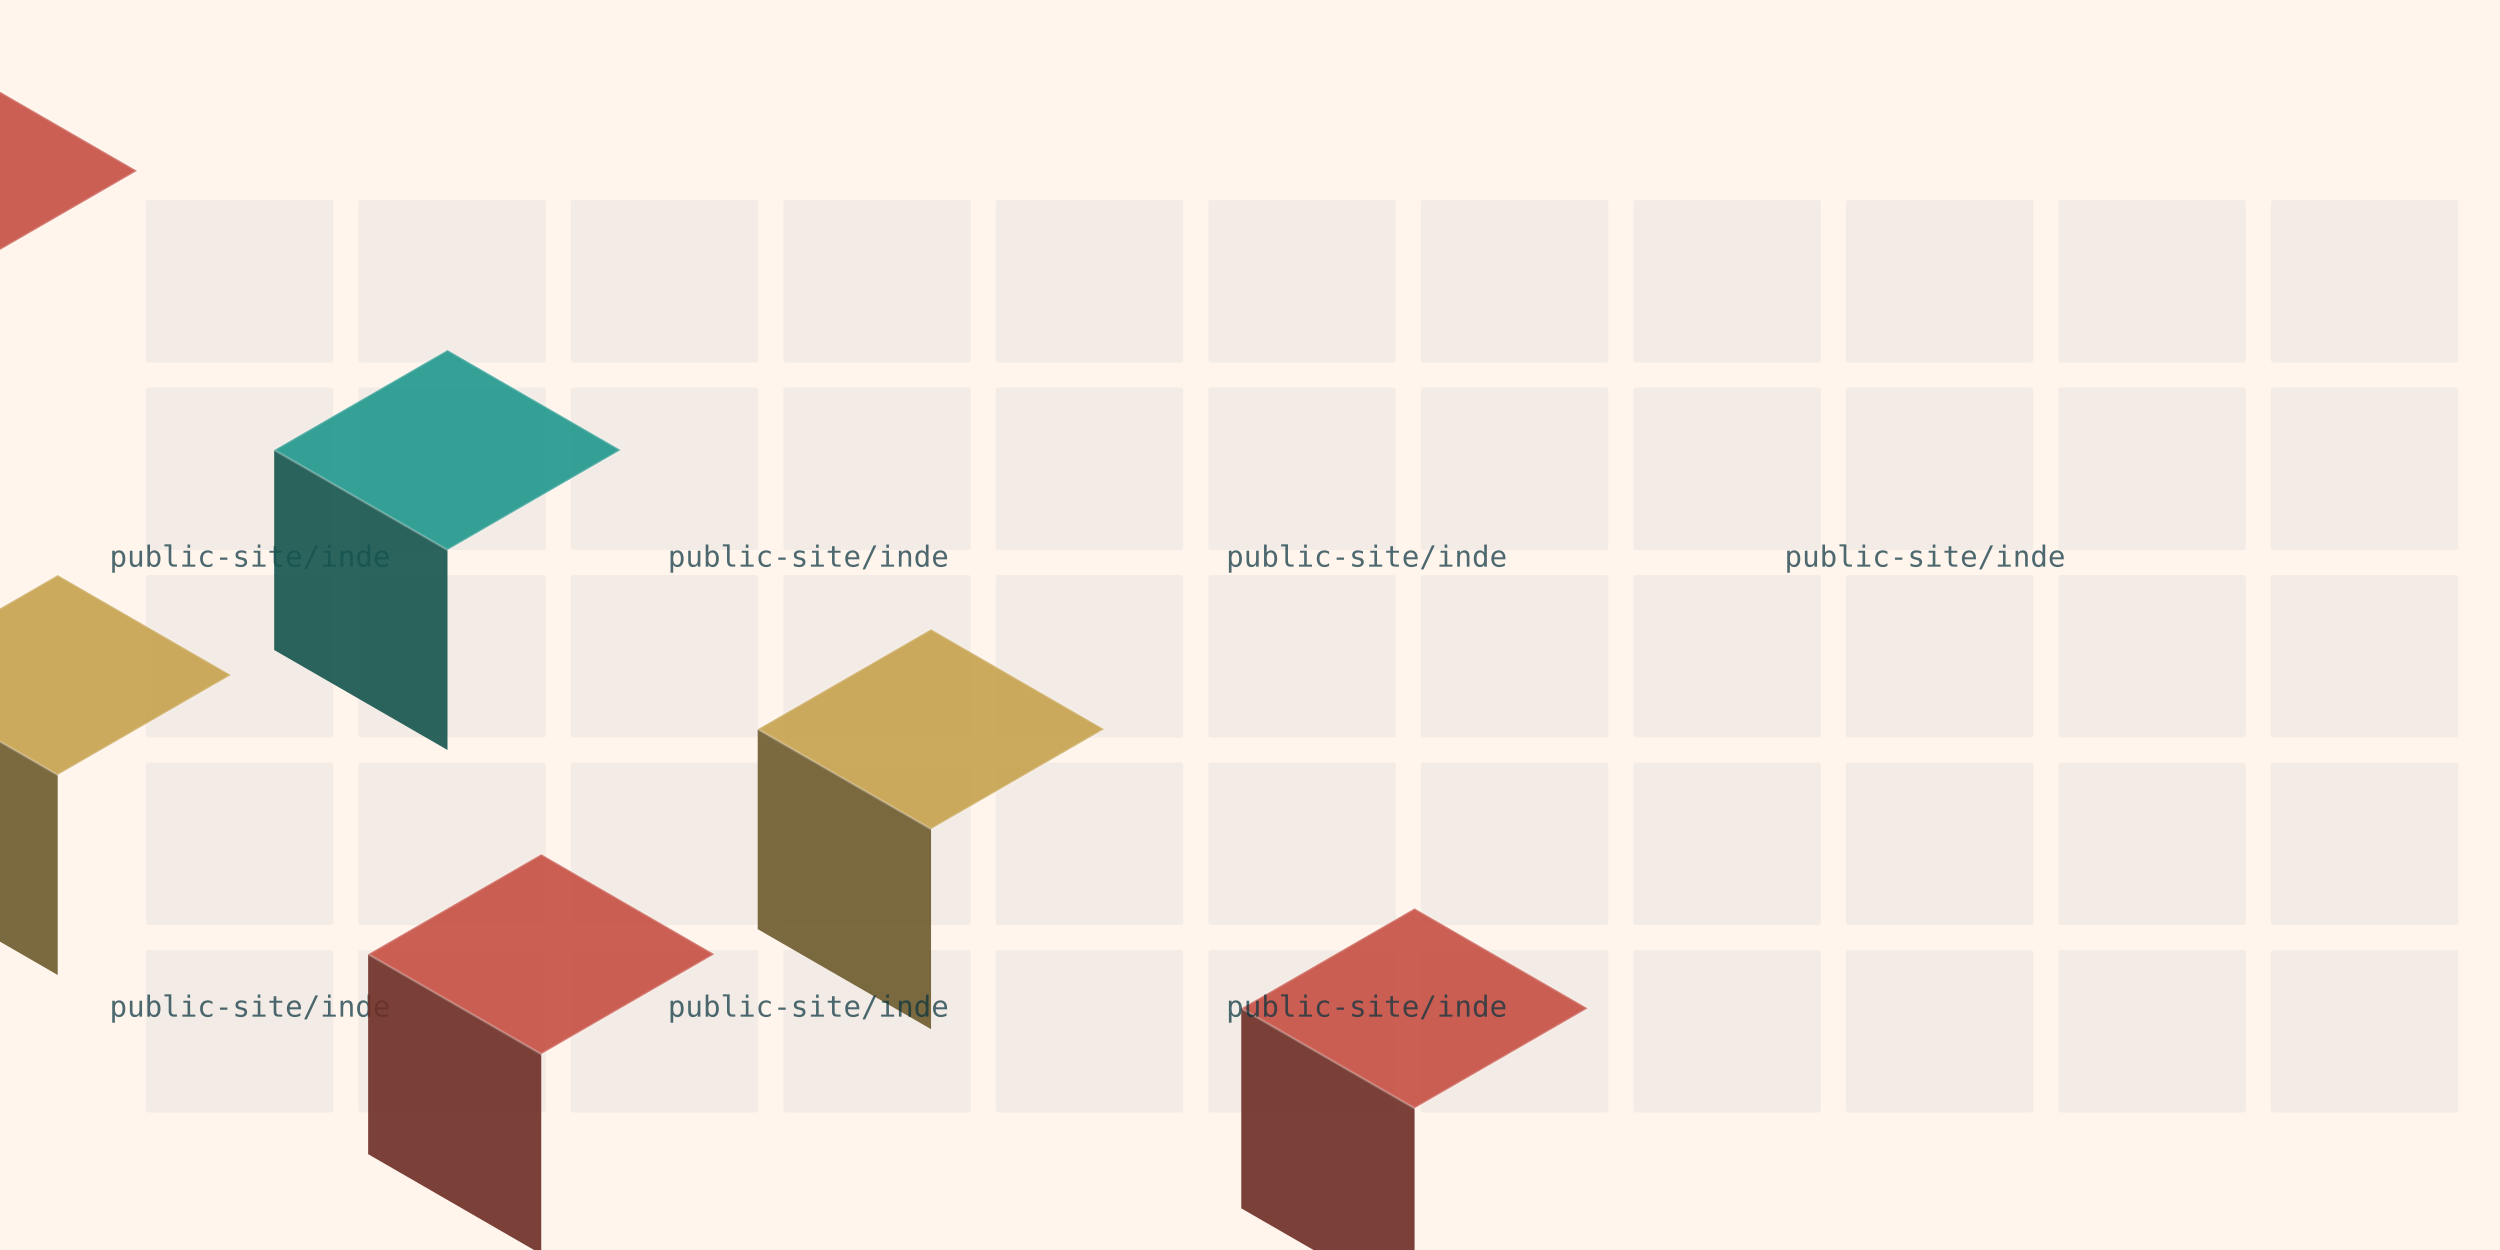
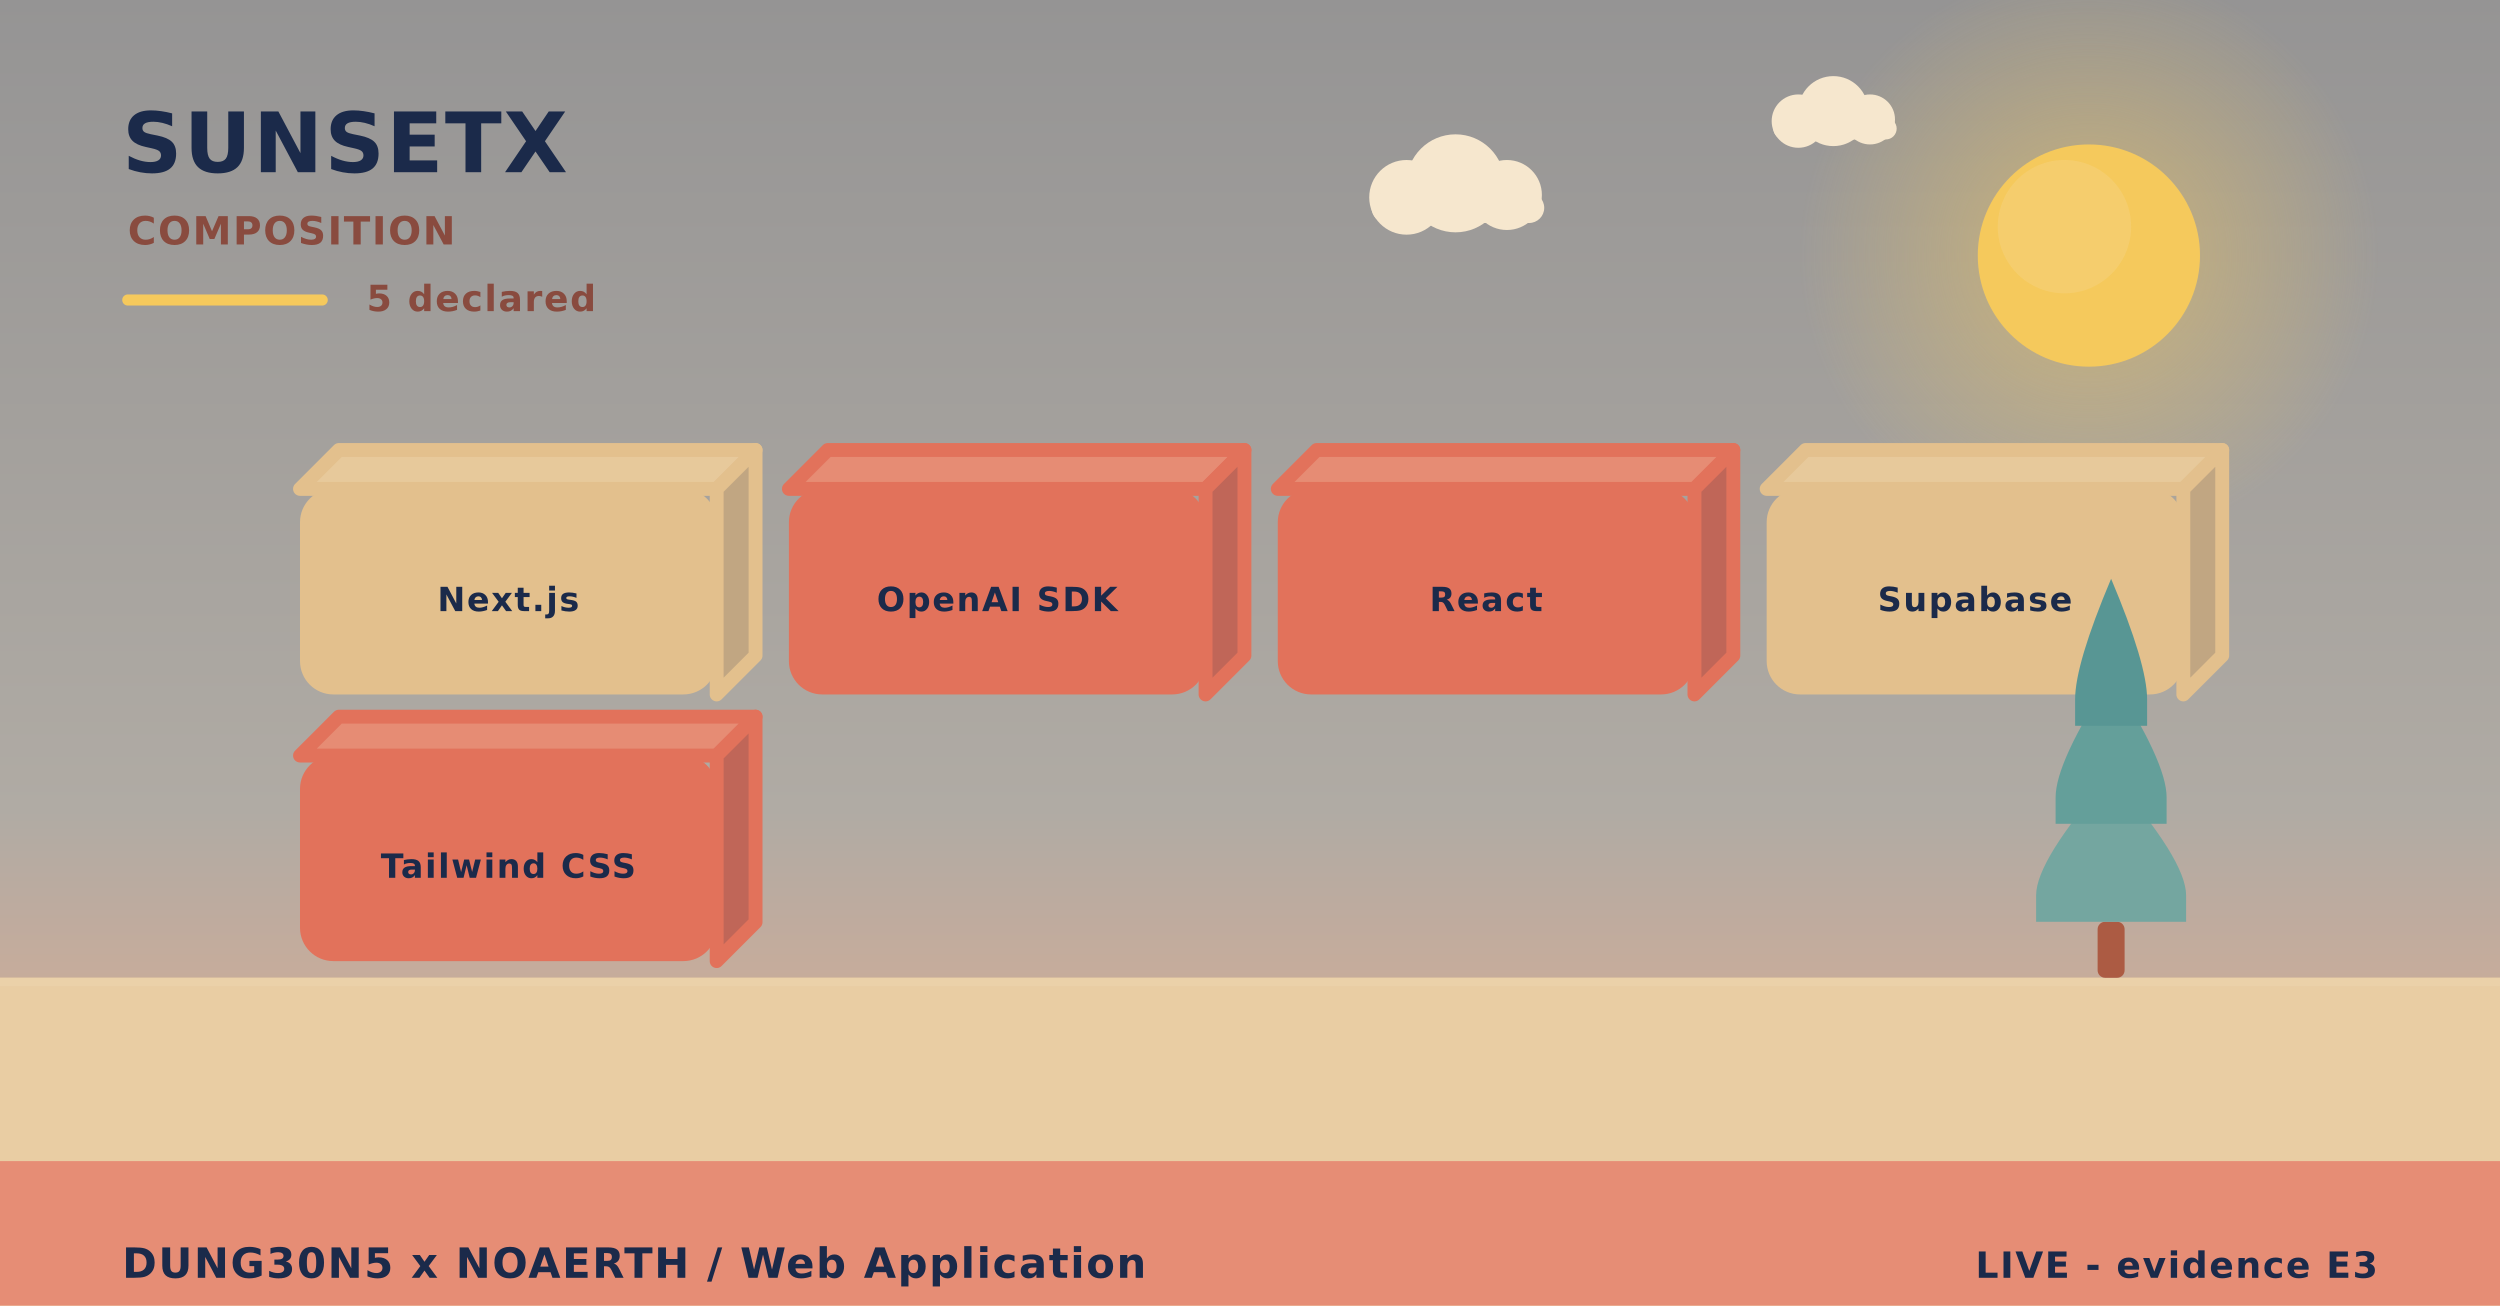
- <svg xmlns="http://www.w3.org/2000/svg" viewBox="0 0 1200 600" width="1200" height="600" role="img" aria-label="SUNSETX component map">
-   <rect width="1200" height="600" fill="#fff5ed" />
-   <defs>
-     <linearGradient id="gc" x1="0" y1="0" x2="1" y2="1">
-       <stop offset="0%" stop-color="#c75346" />
-       <stop offset="100%" stop-color="#24998e" />
-     </linearGradient>
-   </defs>
-   <rect x="70.00" y="96.00" width="90.00" height="78.00" rx="1.20" fill="#09343f" opacity="0.05" />
-   <rect x="172.00" y="96.00" width="90.00" height="78.00" rx="1.20" fill="#09343f" opacity="0.05" />
-   <rect x="274.00" y="96.00" width="90.00" height="78.00" rx="1.20" fill="#09343f" opacity="0.05" />
-   <rect x="376.00" y="96.00" width="90.00" height="78.00" rx="1.20" fill="#09343f" opacity="0.05" />
-   <rect x="478.00" y="96.00" width="90.00" height="78.00" rx="1.20" fill="#09343f" opacity="0.05" />
-   <rect x="580.00" y="96.00" width="90.00" height="78.00" rx="1.20" fill="#09343f" opacity="0.05" />
-   <rect x="682.00" y="96.00" width="90.00" height="78.00" rx="1.20" fill="#09343f" opacity="0.05" />
-   <rect x="784.00" y="96.00" width="90.00" height="78.00" rx="1.20" fill="#09343f" opacity="0.05" />
-   <rect x="886.00" y="96.00" width="90.00" height="78.00" rx="1.20" fill="#09343f" opacity="0.05" />
-   <rect x="988.00" y="96.00" width="90.00" height="78.00" rx="1.20" fill="#09343f" opacity="0.05" />
-   <rect x="1090.00" y="96.00" width="90.00" height="78.00" rx="1.20" fill="#09343f" opacity="0.05" />
-   <rect x="70.00" y="186.00" width="90.00" height="78.00" rx="1.20" fill="#09343f" opacity="0.05" />
-   <rect x="172.00" y="186.00" width="90.00" height="78.00" rx="1.20" fill="#09343f" opacity="0.05" />
-   <rect x="274.00" y="186.00" width="90.00" height="78.00" rx="1.20" fill="#09343f" opacity="0.05" />
-   <rect x="376.00" y="186.00" width="90.00" height="78.00" rx="1.20" fill="#09343f" opacity="0.05" />
-   <rect x="478.00" y="186.00" width="90.00" height="78.00" rx="1.20" fill="#09343f" opacity="0.05" />
-   <rect x="580.00" y="186.00" width="90.00" height="78.00" rx="1.20" fill="#09343f" opacity="0.05" />
-   <rect x="682.00" y="186.00" width="90.00" height="78.00" rx="1.20" fill="#09343f" opacity="0.05" />
-   <rect x="784.00" y="186.00" width="90.00" height="78.00" rx="1.20" fill="#09343f" opacity="0.05" />
-   <rect x="886.00" y="186.00" width="90.00" height="78.00" rx="1.20" fill="#09343f" opacity="0.05" />
-   <rect x="988.00" y="186.00" width="90.00" height="78.00" rx="1.20" fill="#09343f" opacity="0.05" />
-   <rect x="1090.00" y="186.00" width="90.00" height="78.00" rx="1.20" fill="#09343f" opacity="0.05" />
-   <rect x="70.00" y="276.00" width="90.00" height="78.00" rx="1.20" fill="#09343f" opacity="0.05" />
-   <rect x="172.00" y="276.00" width="90.00" height="78.00" rx="1.20" fill="#09343f" opacity="0.05" />
-   <rect x="274.00" y="276.00" width="90.00" height="78.00" rx="1.20" fill="#09343f" opacity="0.05" />
-   <rect x="376.00" y="276.00" width="90.00" height="78.00" rx="1.20" fill="#09343f" opacity="0.05" />
-   <rect x="478.00" y="276.00" width="90.00" height="78.00" rx="1.20" fill="#09343f" opacity="0.05" />
-   <rect x="580.00" y="276.00" width="90.00" height="78.00" rx="1.20" fill="#09343f" opacity="0.05" />
-   <rect x="682.00" y="276.00" width="90.00" height="78.00" rx="1.20" fill="#09343f" opacity="0.05" />
-   <rect x="784.00" y="276.00" width="90.00" height="78.00" rx="1.20" fill="#09343f" opacity="0.05" />
-   <rect x="886.00" y="276.00" width="90.00" height="78.00" rx="1.20" fill="#09343f" opacity="0.05" />
-   <rect x="988.00" y="276.00" width="90.00" height="78.00" rx="1.20" fill="#09343f" opacity="0.05" />
-   <rect x="1090.00" y="276.00" width="90.00" height="78.00" rx="1.20" fill="#09343f" opacity="0.05" />
-   <rect x="70.00" y="366.00" width="90.00" height="78.00" rx="1.20" fill="#09343f" opacity="0.05" />
-   <rect x="172.00" y="366.00" width="90.00" height="78.00" rx="1.20" fill="#09343f" opacity="0.05" />
-   <rect x="274.00" y="366.00" width="90.00" height="78.00" rx="1.20" fill="#09343f" opacity="0.05" />
-   <rect x="376.00" y="366.00" width="90.00" height="78.00" rx="1.20" fill="#09343f" opacity="0.05" />
-   <rect x="478.00" y="366.00" width="90.00" height="78.00" rx="1.20" fill="#09343f" opacity="0.05" />
-   <rect x="580.00" y="366.00" width="90.00" height="78.00" rx="1.20" fill="#09343f" opacity="0.05" />
-   <rect x="682.00" y="366.00" width="90.00" height="78.00" rx="1.20" fill="#09343f" opacity="0.05" />
-   <rect x="784.00" y="366.00" width="90.00" height="78.00" rx="1.20" fill="#09343f" opacity="0.05" />
-   <rect x="886.00" y="366.00" width="90.00" height="78.00" rx="1.20" fill="#09343f" opacity="0.05" />
-   <rect x="988.00" y="366.00" width="90.00" height="78.00" rx="1.20" fill="#09343f" opacity="0.05" />
-   <rect x="1090.00" y="366.00" width="90.00" height="78.00" rx="1.20" fill="#09343f" opacity="0.05" />
-   <rect x="70.00" y="456.00" width="90.00" height="78.00" rx="1.20" fill="#09343f" opacity="0.05" />
-   <rect x="172.00" y="456.00" width="90.00" height="78.00" rx="1.20" fill="#09343f" opacity="0.05" />
-   <rect x="274.00" y="456.00" width="90.00" height="78.00" rx="1.20" fill="#09343f" opacity="0.05" />
-   <rect x="376.00" y="456.00" width="90.00" height="78.00" rx="1.20" fill="#09343f" opacity="0.05" />
-   <rect x="478.00" y="456.00" width="90.00" height="78.00" rx="1.20" fill="#09343f" opacity="0.05" />
-   <rect x="580.00" y="456.00" width="90.00" height="78.00" rx="1.20" fill="#09343f" opacity="0.05" />
-   <rect x="682.00" y="456.00" width="90.00" height="78.00" rx="1.20" fill="#09343f" opacity="0.05" />
-   <rect x="784.00" y="456.00" width="90.00" height="78.00" rx="1.20" fill="#09343f" opacity="0.05" />
-   <rect x="886.00" y="456.00" width="90.00" height="78.00" rx="1.20" fill="#09343f" opacity="0.05" />
-   <rect x="988.00" y="456.00" width="90.00" height="78.00" rx="1.20" fill="#09343f" opacity="0.05" />
-   <rect x="1090.00" y="456.00" width="90.00" height="78.00" rx="1.20" fill="#09343f" opacity="0.05" />
-   <g transform="rotate(0 120 140)">
-     <polygon points="-17.3,34.0 65.8,82.0 -17.3,130.0 -100.5,82.0" fill="#c75346" opacity="0.92" />
-     <polygon points="-100.5,82.0 -17.3,130.0 -17.3,226.0 -100.5,178.0" fill="#6d2e26" opacity="0.9" />
-     <polygon points="-17.3,34.0 65.8,82.0 -17.3,130.0 -100.5,82.0" fill="none" stroke="rgba(255,255,255,0.220)" stroke-width="1.2" />
-     <animateTransform attributeName="transform" type="rotate" values="-32.0 0.00 0.00 0.0 0.00 0.00" dur="7.65s" begin="0.0s" repeatCount="indefinite" />
+ <svg xmlns="http://www.w3.org/2000/svg" width="900" height="470" viewBox="0 0 900 470" role="img" aria-label="SUNSETX - how it is composed">
+   <linearGradient id="skyc" x1="0" y1="0" x2="0" y2="1">
+     <stop offset="0" stop-color="#959494" />
+     <stop offset="0.62" stop-color="#b0aba4" />
+     <stop offset="1" stop-color="#f3ad8a" />
+   </linearGradient>
+   <rect width="900" height="470" fill="url(#skyc)" />
+   <radialGradient id="sunc">
+     <stop offset="0.35" stop-color="#f5c95c" stop-opacity="0.34" />
+     <stop offset="1" stop-color="#f5c95c" stop-opacity="0" />
+   </radialGradient>
+   <circle cx="752" cy="92" r="104" fill="url(#sunc)" />
+   <circle cx="752" cy="92" r="40" fill="#f5c95c" />
+   <circle cx="743.2" cy="81.6" r="24" fill="#f5d27e" opacity="0.5" />
+   <g>
+     <circle cx="524" cy="66" r="17.64" fill="#f6e7ce" />
+     <circle cx="506.36" cy="71.04" r="13.44" fill="#f6e7ce" />
+     <circle cx="542.48" cy="70.2" r="12.6" fill="#f6e7ce" />
+     <rect x="493.76" y="69.36" width="62.16" height="10.92" rx="5.46" fill="#f6e7ce" />
+     <animateTransform attributeName="transform" type="translate" values="0 0;24 0;0 0" dur="36s" begin="0s" repeatCount="indefinite" />
  </g>
-   <text x="120" y="272" font-family="ui-monospace,Menlo,monospace" font-size="14" fill="rgba(9,52,63,0.720)" text-anchor="middle">public-site/inde</text>
-   <g transform="rotate(0 388 140)">
-     <polygon points="214.8,168.0 297.9,216.0 214.8,264.0 131.6,216.0" fill="#24998e" opacity="0.92" />
-     <polygon points="131.6,216.0 214.8,264.0 214.8,360.0 131.6,312.0" fill="#14544e" opacity="0.9" />
-     <polygon points="214.8,168.0 297.9,216.0 214.8,264.0 131.6,216.0" fill="none" stroke="rgba(255,255,255,0.220)" stroke-width="1.2" />
-     <animateTransform attributeName="transform" type="rotate" values="-32.0 0.00 0.00 0.0 0.00 0.00" dur="7.65s" begin="0.4s" repeatCount="indefinite" />
+   <g>
+     <circle cx="660" cy="40" r="12.6" fill="#f6e7ce" />
+     <circle cx="647.4" cy="43.6" r="9.6" fill="#f6e7ce" />
+     <circle cx="673.2" cy="43" r="9" fill="#f6e7ce" />
+     <rect x="638.4" y="42.4" width="44.4" height="7.8" rx="3.9" fill="#f6e7ce" />
+     <animateTransform attributeName="transform" type="translate" values="0 0;-18 0;0 0" dur="46s" begin="3s" repeatCount="indefinite" />
  </g>
-   <text x="388" y="272" font-family="ui-monospace,Menlo,monospace" font-size="14" fill="rgba(9,52,63,0.720)" text-anchor="middle">public-site/inde</text>
-   <g transform="rotate(0 656 140)">
-     <polygon points="446.9,302.0 530.0,350.0 446.9,398.0 363.7,350.0" fill="#c7a350" opacity="0.92" />
-     <polygon points="363.7,350.0 446.9,398.0 446.9,494.0 363.7,446.0" fill="#6d5a2c" opacity="0.9" />
-     <polygon points="446.9,302.0 530.0,350.0 446.9,398.0 363.7,350.0" fill="none" stroke="rgba(255,255,255,0.220)" stroke-width="1.2" />
-     <animateTransform attributeName="transform" type="rotate" values="-32.0 0.00 0.00 0.0 0.00 0.00" dur="7.65s" begin="0.8s" repeatCount="indefinite" />
+   <rect x="0" y="352" width="900" height="118" fill="#e9cda3" />
+   <rect x="0" y="352" width="900" height="3" fill="#ebd1a9" />
+   <text x="44" y="62" font-family="Verdana,DejaVu Sans,sans-serif" font-size="30" font-weight="700" letter-spacing="0.6" fill="#1b2a4a" text-anchor="start">SUNSETX</text>
+   <text x="46" y="88" font-family="Verdana,DejaVu Sans,sans-serif" font-size="14" font-weight="700" letter-spacing="0.6" fill="#894b3f" text-anchor="start">COMPOSITION</text>
+   <rect x="44" y="106" width="74" height="4" rx="2" fill="#f5c95c" />
+   <text x="132" y="112" font-family="Verdana,DejaVu Sans,sans-serif" font-size="13" font-weight="700" letter-spacing="0.6" fill="#894b3f" text-anchor="start">5 declared</text>
+   <g>
+     <path d="M108,176 L258,176 L272,162 L122,162 Z" fill="#e7c99b" stroke="#e3c08d" stroke-width="5" stroke-linejoin="round" />
+     <path d="M258,176 L272,162 L272,236 L258,250 Z" fill="#c1a682" stroke="#e3c08d" stroke-width="5" stroke-linejoin="round" />
+     <rect x="108" y="176" width="150" height="74" rx="12" fill="#e3c08d" />
+     <animateTransform attributeName="transform" type="translate" values="0 10;0 0" dur="0.75s" begin="0s" fill="freeze" />
  </g>
-   <text x="656" y="272" font-family="ui-monospace,Menlo,monospace" font-size="14" fill="rgba(9,52,63,0.720)" text-anchor="middle">public-site/inde</text>
-   <g transform="rotate(0 924 140)">
-     <polygon points="679.0,436.0 762.1,484.0 679.0,532.0 595.8,484.0" fill="#c75346" opacity="0.92" />
-     <polygon points="595.8,484.0 679.0,532.0 679.0,628.0 595.8,580.0" fill="#6d2e26" opacity="0.9" />
-     <polygon points="679.0,436.0 762.1,484.0 679.0,532.0 595.8,484.0" fill="none" stroke="rgba(255,255,255,0.220)" stroke-width="1.2" />
-     <animateTransform attributeName="transform" type="rotate" values="-32.0 0.00 0.00 0.0 0.00 0.00" dur="7.65s" begin="1.2s" repeatCount="indefinite" />
+   <text x="183" y="220" font-family="Verdana,DejaVu Sans,sans-serif" font-size="12" font-weight="700" letter-spacing="0.6" fill="#1b2a4a" text-anchor="middle">Next.js</text>
+   <g>
+     <path d="M284,176 L434,176 L448,162 L298,162 Z" fill="#e68c74" stroke="#e2725b" stroke-width="5" stroke-linejoin="round" />
+     <path d="M434,176 L448,162 L448,236 L434,250 Z" fill="#c06658" stroke="#e2725b" stroke-width="5" stroke-linejoin="round" />
+     <rect x="284" y="176" width="150" height="74" rx="12" fill="#e2725b" />
+     <animateTransform attributeName="transform" type="translate" values="0 10;0 0" dur="0.75s" begin="0.16s" fill="freeze" />
  </g>
-   <text x="924" y="272" font-family="ui-monospace,Menlo,monospace" font-size="14" fill="rgba(9,52,63,0.720)" text-anchor="middle">public-site/inde</text>
-   <g transform="rotate(0 120 356)">
-     <polygon points="-204.4,142.0 -121.2,190.0 -204.4,238.0 -287.5,190.0" fill="#24998e" opacity="0.92" />
-     <polygon points="-287.5,190.0 -204.4,238.0 -204.4,334.0 -287.5,286.0" fill="#14544e" opacity="0.9" />
-     <polygon points="-204.4,142.0 -121.2,190.0 -204.4,238.0 -287.5,190.0" fill="none" stroke="rgba(255,255,255,0.220)" stroke-width="1.2" />
-     <animateTransform attributeName="transform" type="rotate" values="-32.0 0.00 0.00 0.0 0.00 0.00" dur="7.65s" begin="1.6s" repeatCount="indefinite" />
+   <text x="359" y="220" font-family="Verdana,DejaVu Sans,sans-serif" font-size="12" font-weight="700" letter-spacing="0.6" fill="#1b2a4a" text-anchor="middle">OpenAI SDK</text>
+   <g>
+     <path d="M460,176 L610,176 L624,162 L474,162 Z" fill="#e68c74" stroke="#e2725b" stroke-width="5" stroke-linejoin="round" />
+     <path d="M610,176 L624,162 L624,236 L610,250 Z" fill="#c06658" stroke="#e2725b" stroke-width="5" stroke-linejoin="round" />
+     <rect x="460" y="176" width="150" height="74" rx="12" fill="#e2725b" />
+     <animateTransform attributeName="transform" type="translate" values="0 10;0 0" dur="0.75s" begin="0.32s" fill="freeze" />
  </g>
-   <text x="120" y="488" font-family="ui-monospace,Menlo,monospace" font-size="14" fill="rgba(9,52,63,0.720)" text-anchor="middle">public-site/inde</text>
-   <g transform="rotate(0 388 356)">
-     <polygon points="27.7,276.0 110.9,324.0 27.7,372.0 -55.4,324.0" fill="#c7a350" opacity="0.92" />
-     <polygon points="-55.4,324.0 27.7,372.0 27.7,468.0 -55.4,420.0" fill="#6d5a2c" opacity="0.9" />
-     <polygon points="27.7,276.0 110.9,324.0 27.7,372.0 -55.4,324.0" fill="none" stroke="rgba(255,255,255,0.220)" stroke-width="1.2" />
-     <animateTransform attributeName="transform" type="rotate" values="-32.0 0.00 0.00 0.0 0.00 0.00" dur="7.65s" begin="2.0s" repeatCount="indefinite" />
+   <text x="535" y="220" font-family="Verdana,DejaVu Sans,sans-serif" font-size="12" font-weight="700" letter-spacing="0.6" fill="#1b2a4a" text-anchor="middle">React</text>
+   <g>
+     <path d="M636,176 L786,176 L800,162 L650,162 Z" fill="#e7c99b" stroke="#e3c08d" stroke-width="5" stroke-linejoin="round" />
+     <path d="M786,176 L800,162 L800,236 L786,250 Z" fill="#c1a682" stroke="#e3c08d" stroke-width="5" stroke-linejoin="round" />
+     <rect x="636" y="176" width="150" height="74" rx="12" fill="#e3c08d" />
+     <animateTransform attributeName="transform" type="translate" values="0 10;0 0" dur="0.75s" begin="0.48s" fill="freeze" />
  </g>
-   <text x="388" y="488" font-family="ui-monospace,Menlo,monospace" font-size="14" fill="rgba(9,52,63,0.720)" text-anchor="middle">public-site/inde</text>
-   <g transform="rotate(0 656 356)">
-     <polygon points="259.8,410.0 342.9,458.0 259.8,506.0 176.7,458.0" fill="#c75346" opacity="0.92" />
-     <polygon points="176.7,458.0 259.8,506.0 259.8,602.0 176.7,554.0" fill="#6d2e26" opacity="0.9" />
-     <polygon points="259.8,410.0 342.9,458.0 259.8,506.0 176.7,458.0" fill="none" stroke="rgba(255,255,255,0.220)" stroke-width="1.2" />
-     <animateTransform attributeName="transform" type="rotate" values="-32.0 0.00 0.00 0.0 0.00 0.00" dur="7.65s" begin="2.4s" repeatCount="indefinite" />
+   <text x="711" y="220" font-family="Verdana,DejaVu Sans,sans-serif" font-size="12" font-weight="700" letter-spacing="0.6" fill="#1b2a4a" text-anchor="middle">Supabase</text>
+   <g>
+     <path d="M108,272 L258,272 L272,258 L122,258 Z" fill="#e68c74" stroke="#e2725b" stroke-width="5" stroke-linejoin="round" />
+     <path d="M258,272 L272,258 L272,332 L258,346 Z" fill="#c06658" stroke="#e2725b" stroke-width="5" stroke-linejoin="round" />
+     <rect x="108" y="272" width="150" height="74" rx="12" fill="#e2725b" />
+     <animateTransform attributeName="transform" type="translate" values="0 10;0 0" dur="0.75s" begin="0.64s" fill="freeze" />
  </g>
-   <text x="656" y="488" font-family="ui-monospace,Menlo,monospace" font-size="14" fill="rgba(9,52,63,0.720)" text-anchor="middle">public-site/inde</text>
+   <text x="183" y="316" font-family="Verdana,DejaVu Sans,sans-serif" font-size="12" font-weight="700" letter-spacing="0.6" fill="#1b2a4a" text-anchor="middle">Tailwind CSS</text>
+   <rect x="755.14" y="331.84" width="9.72" height="20.16" rx="2.7" fill="#ac5b43" />
+   <path d="M760,278.92 Q733,309.61 733,322.31 Q733,331.84 733,331.84 L787,331.84 Q787,331.84 787,322.31 Q787,309.61 760,278.92 Z" fill="#74a6a0" />
+   <path d="M760,243.64 Q740.02,274.33 740.02,287.03 Q740.02,296.56 740.02,296.56 L779.98,296.56 Q779.98,296.56 779.98,287.03 Q779.98,274.33 760,243.64 Z" fill="#649f9a" />
+   <path d="M760,208.36 Q747.04,239.05 747.04,251.75 Q747.04,261.28 747.04,261.28 L772.96,261.28 Q772.96,261.28 772.96,251.75 Q772.96,239.05 760,208.36 Z" fill="#589694" />
+   <rect x="0" y="418" width="900" height="52" rx="0" fill="#e68972" opacity="0.94" />
+   <text x="44" y="460" font-family="Verdana,DejaVu Sans,sans-serif" font-size="15" font-weight="700" letter-spacing="0.6" fill="#1b2a4a" text-anchor="start">DUNG30N5 x NOAERTH  /  Web Application</text>
+   <text x="856" y="460" font-family="Verdana,DejaVu Sans,sans-serif" font-size="13" font-weight="700" letter-spacing="0.6" fill="#1b2a4a" text-anchor="end">LIVE  -  evidence E3</text>
</svg>
